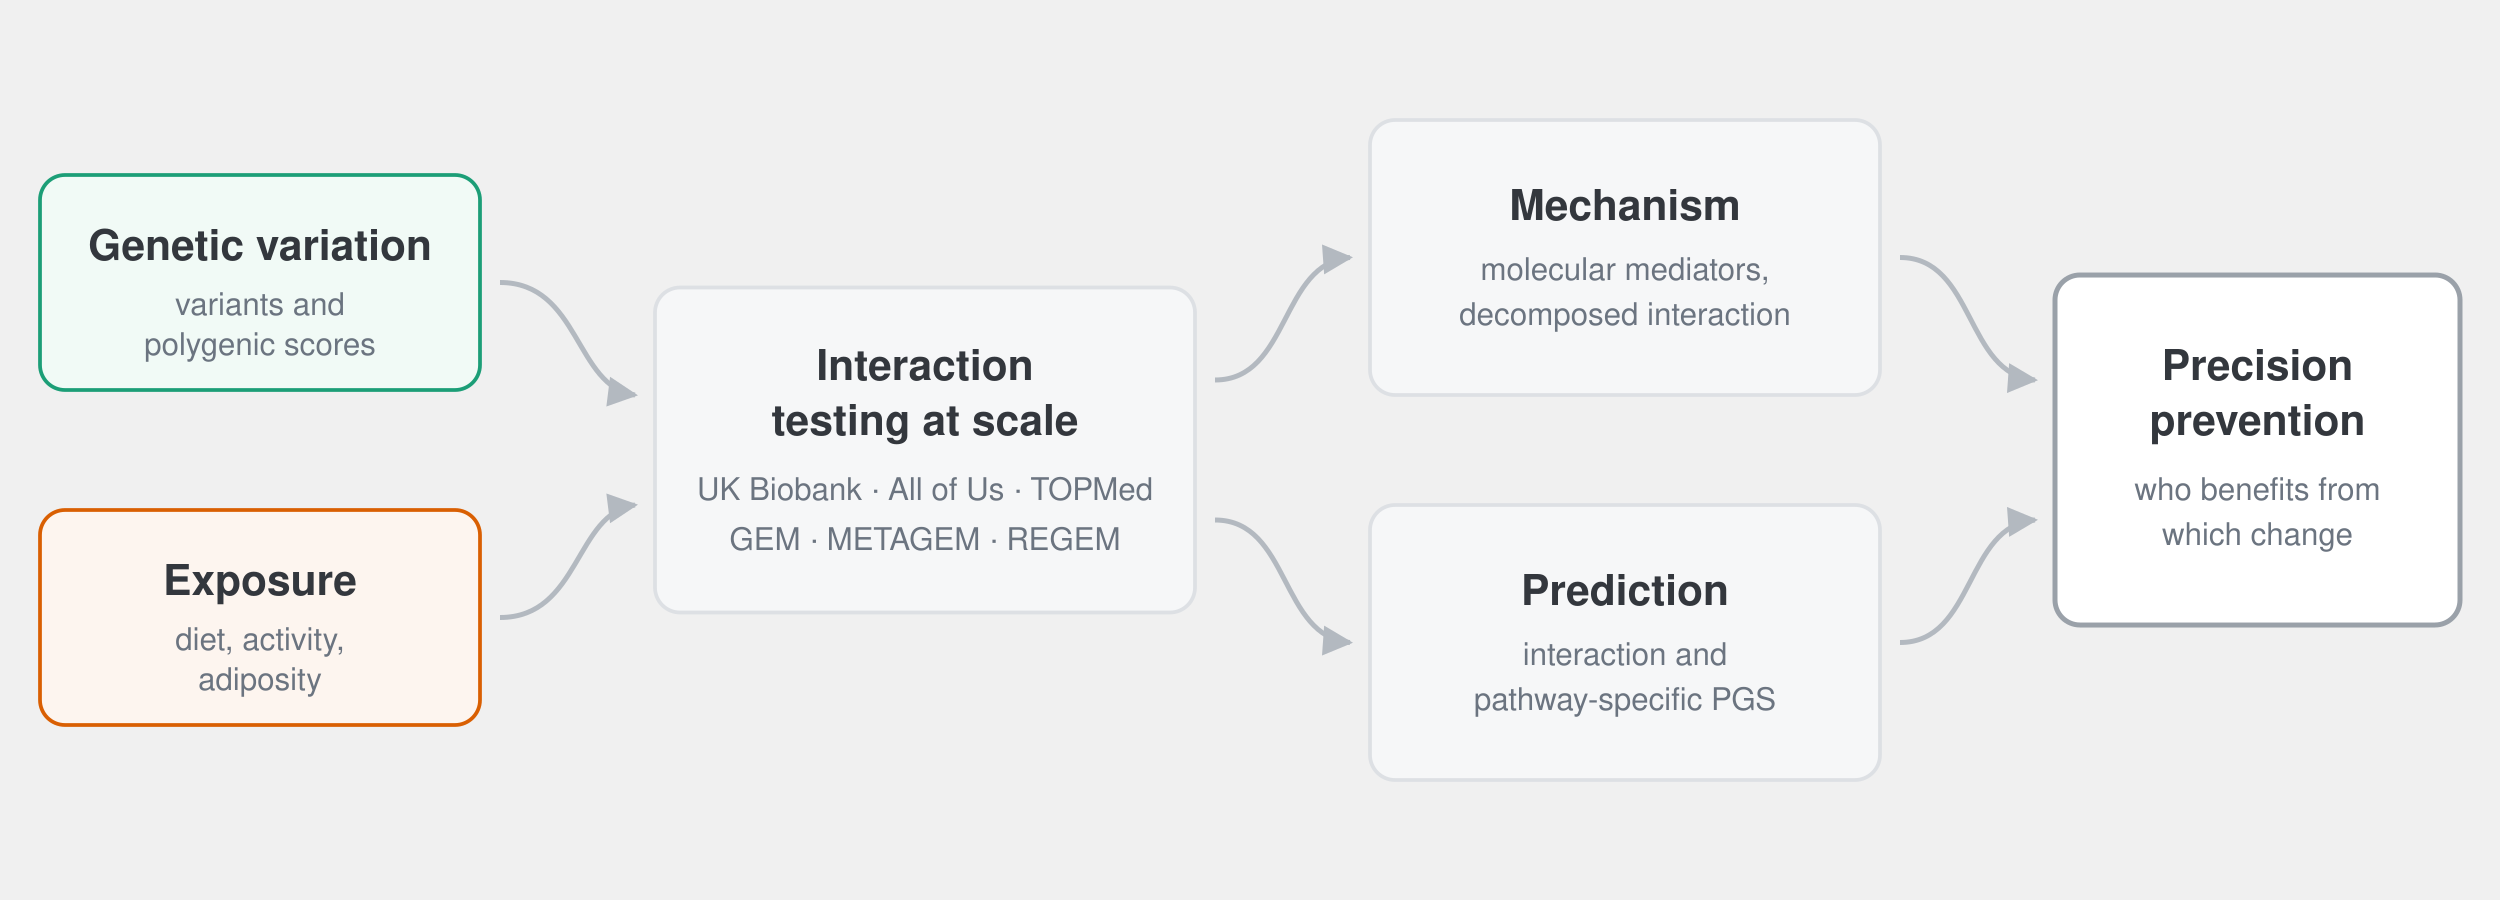
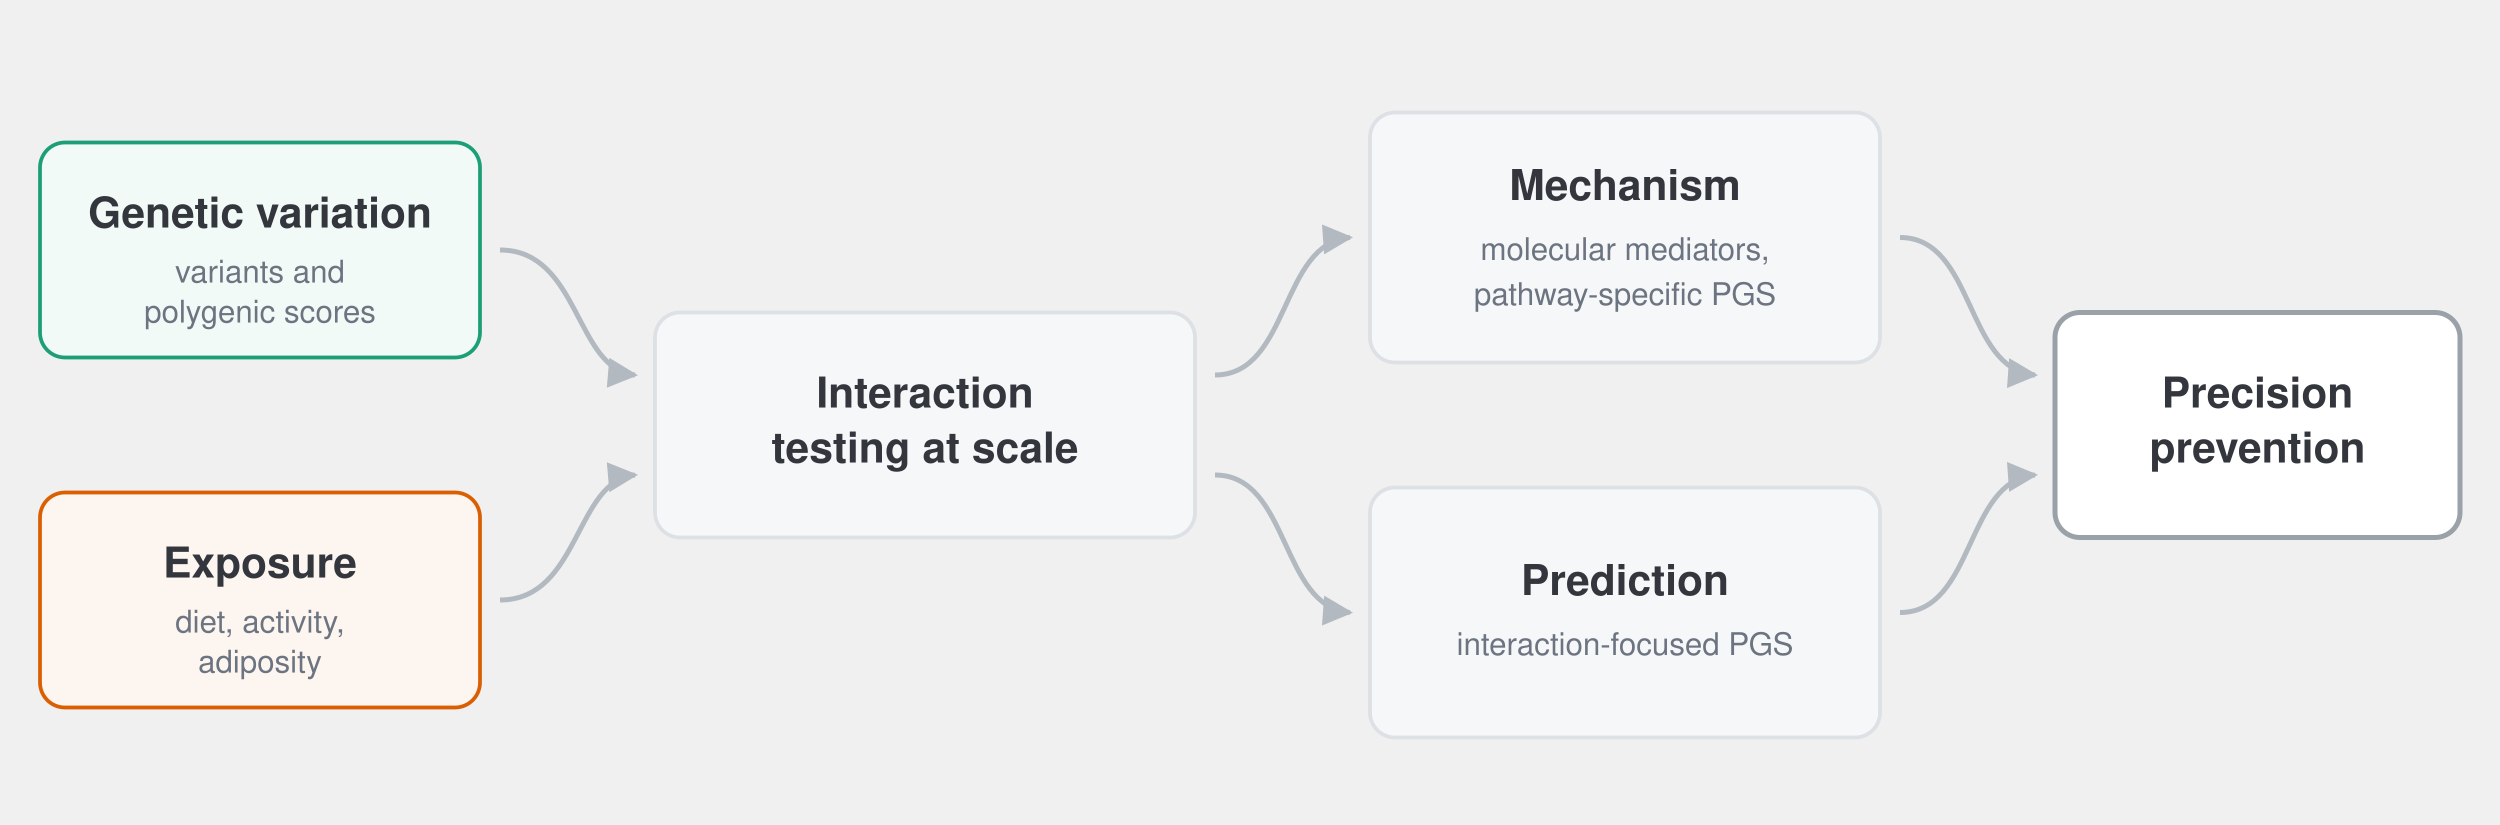
- <svg xmlns="http://www.w3.org/2000/svg" viewBox="0 0 1000 360" role="img" aria-labelledby="pipelineTitle pipelineDesc">
+ <svg xmlns="http://www.w3.org/2000/svg" viewBox="0 0 1000 330" role="img" aria-labelledby="pipelineTitle pipelineDesc">
  <style>
    .box   { fill: #f6f7f8; stroke: #dde0e4; stroke-width: 1.5; }
    .gene  { fill: #f1faf6; stroke: #1c9e77; stroke-width: 1.5; }
    .expo  { fill: #fdf5ef; stroke: #d95f02; stroke-width: 1.5; }
    .out   { fill: #ffffff; stroke: #9aa1a9; stroke-width: 2; }
    .t     { font: 600 17px -apple-system, BlinkMacSystemFont, "Segoe UI", Helvetica, Arial, sans-serif;
             fill: #33373d; text-anchor: middle; }
    .s     { font: 400 12.5px -apple-system, BlinkMacSystemFont, "Segoe UI", Helvetica, Arial, sans-serif;
             fill: #6b7480; text-anchor: middle; }
    .flow  { fill: none; stroke: #b3b9c0; stroke-width: 2; marker-end: url(#tip); }
  </style>
  <defs>
    <marker id="tip" viewBox="0 0 10 10" refX="9" refY="5" markerWidth="6" markerHeight="6" orient="auto-start-reverse">
      <path d="M 0 0 L 10 5 L 0 10 z" fill="#b3b9c0" />
    </marker>
  </defs>
-   <rect class="gene" x="16" y="70" width="176" height="86" rx="10" />
-   <text class="t" x="104" y="104">Genetic variation</text>
-   <text class="s" x="104" y="126">variants and</text>
-   <text class="s" x="104" y="142">polygenic scores</text>
-   <rect class="expo" x="16" y="204" width="176" height="86" rx="10" />
-   <text class="t" x="104" y="238">Exposure</text>
-   <text class="s" x="104" y="260">diet, activity,</text>
-   <text class="s" x="104" y="276">adiposity</text>
-   <rect class="box" x="262" y="115" width="216" height="130" rx="10" />
-   <text class="t" x="370" y="152">Interaction</text>
-   <text class="t" x="370" y="174">testing at scale</text>
-   <text class="s" x="370" y="200">UK Biobank · All of Us · TOPMed</text>
-   <text class="s" x="370" y="220">GEM · METAGEM · REGEM</text>
-   <rect class="box" x="548" y="48" width="204" height="110" rx="10" />
-   <text class="t" x="650" y="88">Mechanism</text>
-   <text class="s" x="650" y="112">molecular mediators,</text>
-   <text class="s" x="650" y="130">decomposed interaction</text>
-   <rect class="box" x="548" y="202" width="204" height="110" rx="10" />
-   <text class="t" x="650" y="242">Prediction</text>
-   <text class="s" x="650" y="266">interaction and</text>
-   <text class="s" x="650" y="284">pathway-specific PGS</text>
-   <rect class="out" x="822" y="110" width="162" height="140" rx="10" />
-   <text class="t" x="903" y="152">Precision</text>
-   <text class="t" x="903" y="174">prevention</text>
-   <text class="s" x="903" y="200">who benefits from</text>
-   <text class="s" x="903" y="218">which change</text>
-   <path class="flow" d="M 200 113 C 232 113, 230 155, 254 158" />
-   <path class="flow" d="M 200 247 C 232 247, 230 205, 254 202" />
-   <path class="flow" d="M 486 152 C 516 152, 512 105, 540 103" />
-   <path class="flow" d="M 486 208 C 516 208, 512 255, 540 257" />
-   <path class="flow" d="M 760 103 C 790 103, 786 150, 814 152" />
-   <path class="flow" d="M 760 257 C 790 257, 786 210, 814 208" />
+   <rect class="gene" x="16" y="57" width="176" height="86" rx="10" />
+   <text class="t" x="104" y="91">Genetic variation</text>
+   <text class="s" x="104" y="113">variants and</text>
+   <text class="s" x="104" y="129">polygenic scores</text>
+   <rect class="expo" x="16" y="197" width="176" height="86" rx="10" />
+   <text class="t" x="104" y="231">Exposure</text>
+   <text class="s" x="104" y="253">diet, activity,</text>
+   <text class="s" x="104" y="269">adiposity</text>
+   <rect class="box" x="262" y="125" width="216" height="90" rx="10" />
+   <text class="t" x="370" y="163">Interaction</text>
+   <text class="t" x="370" y="185">testing at scale</text>
+   <rect class="box" x="548" y="45" width="204" height="100" rx="10" />
+   <text class="t" x="650" y="80">Mechanism</text>
+   <text class="s" x="650" y="104">molecular mediators,</text>
+   <text class="s" x="650" y="122">pathway-specific PGS</text>
+   <rect class="box" x="548" y="195" width="204" height="100" rx="10" />
+   <text class="t" x="650" y="238">Prediction</text>
+   <text class="s" x="650" y="262">interaction-focused PGS</text>
+   <rect class="out" x="822" y="125" width="162" height="90" rx="10" />
+   <text class="t" x="903" y="163">Precision</text>
+   <text class="t" x="903" y="185">prevention</text>
+   <path class="flow" d="M 200 100 C 232 100, 230 148, 254 150" />
+   <path class="flow" d="M 200 240 C 232 240, 230 192, 254 190" />
+   <path class="flow" d="M 486 150 C 516 150, 512  97, 540  95" />
+   <path class="flow" d="M 486 190 C 516 190, 512 243, 540 245" />
+   <path class="flow" d="M 760  95 C 790  95, 786 148, 814 150" />
+   <path class="flow" d="M 760 245 C 790 245, 786 192, 814 190" />
</svg>
